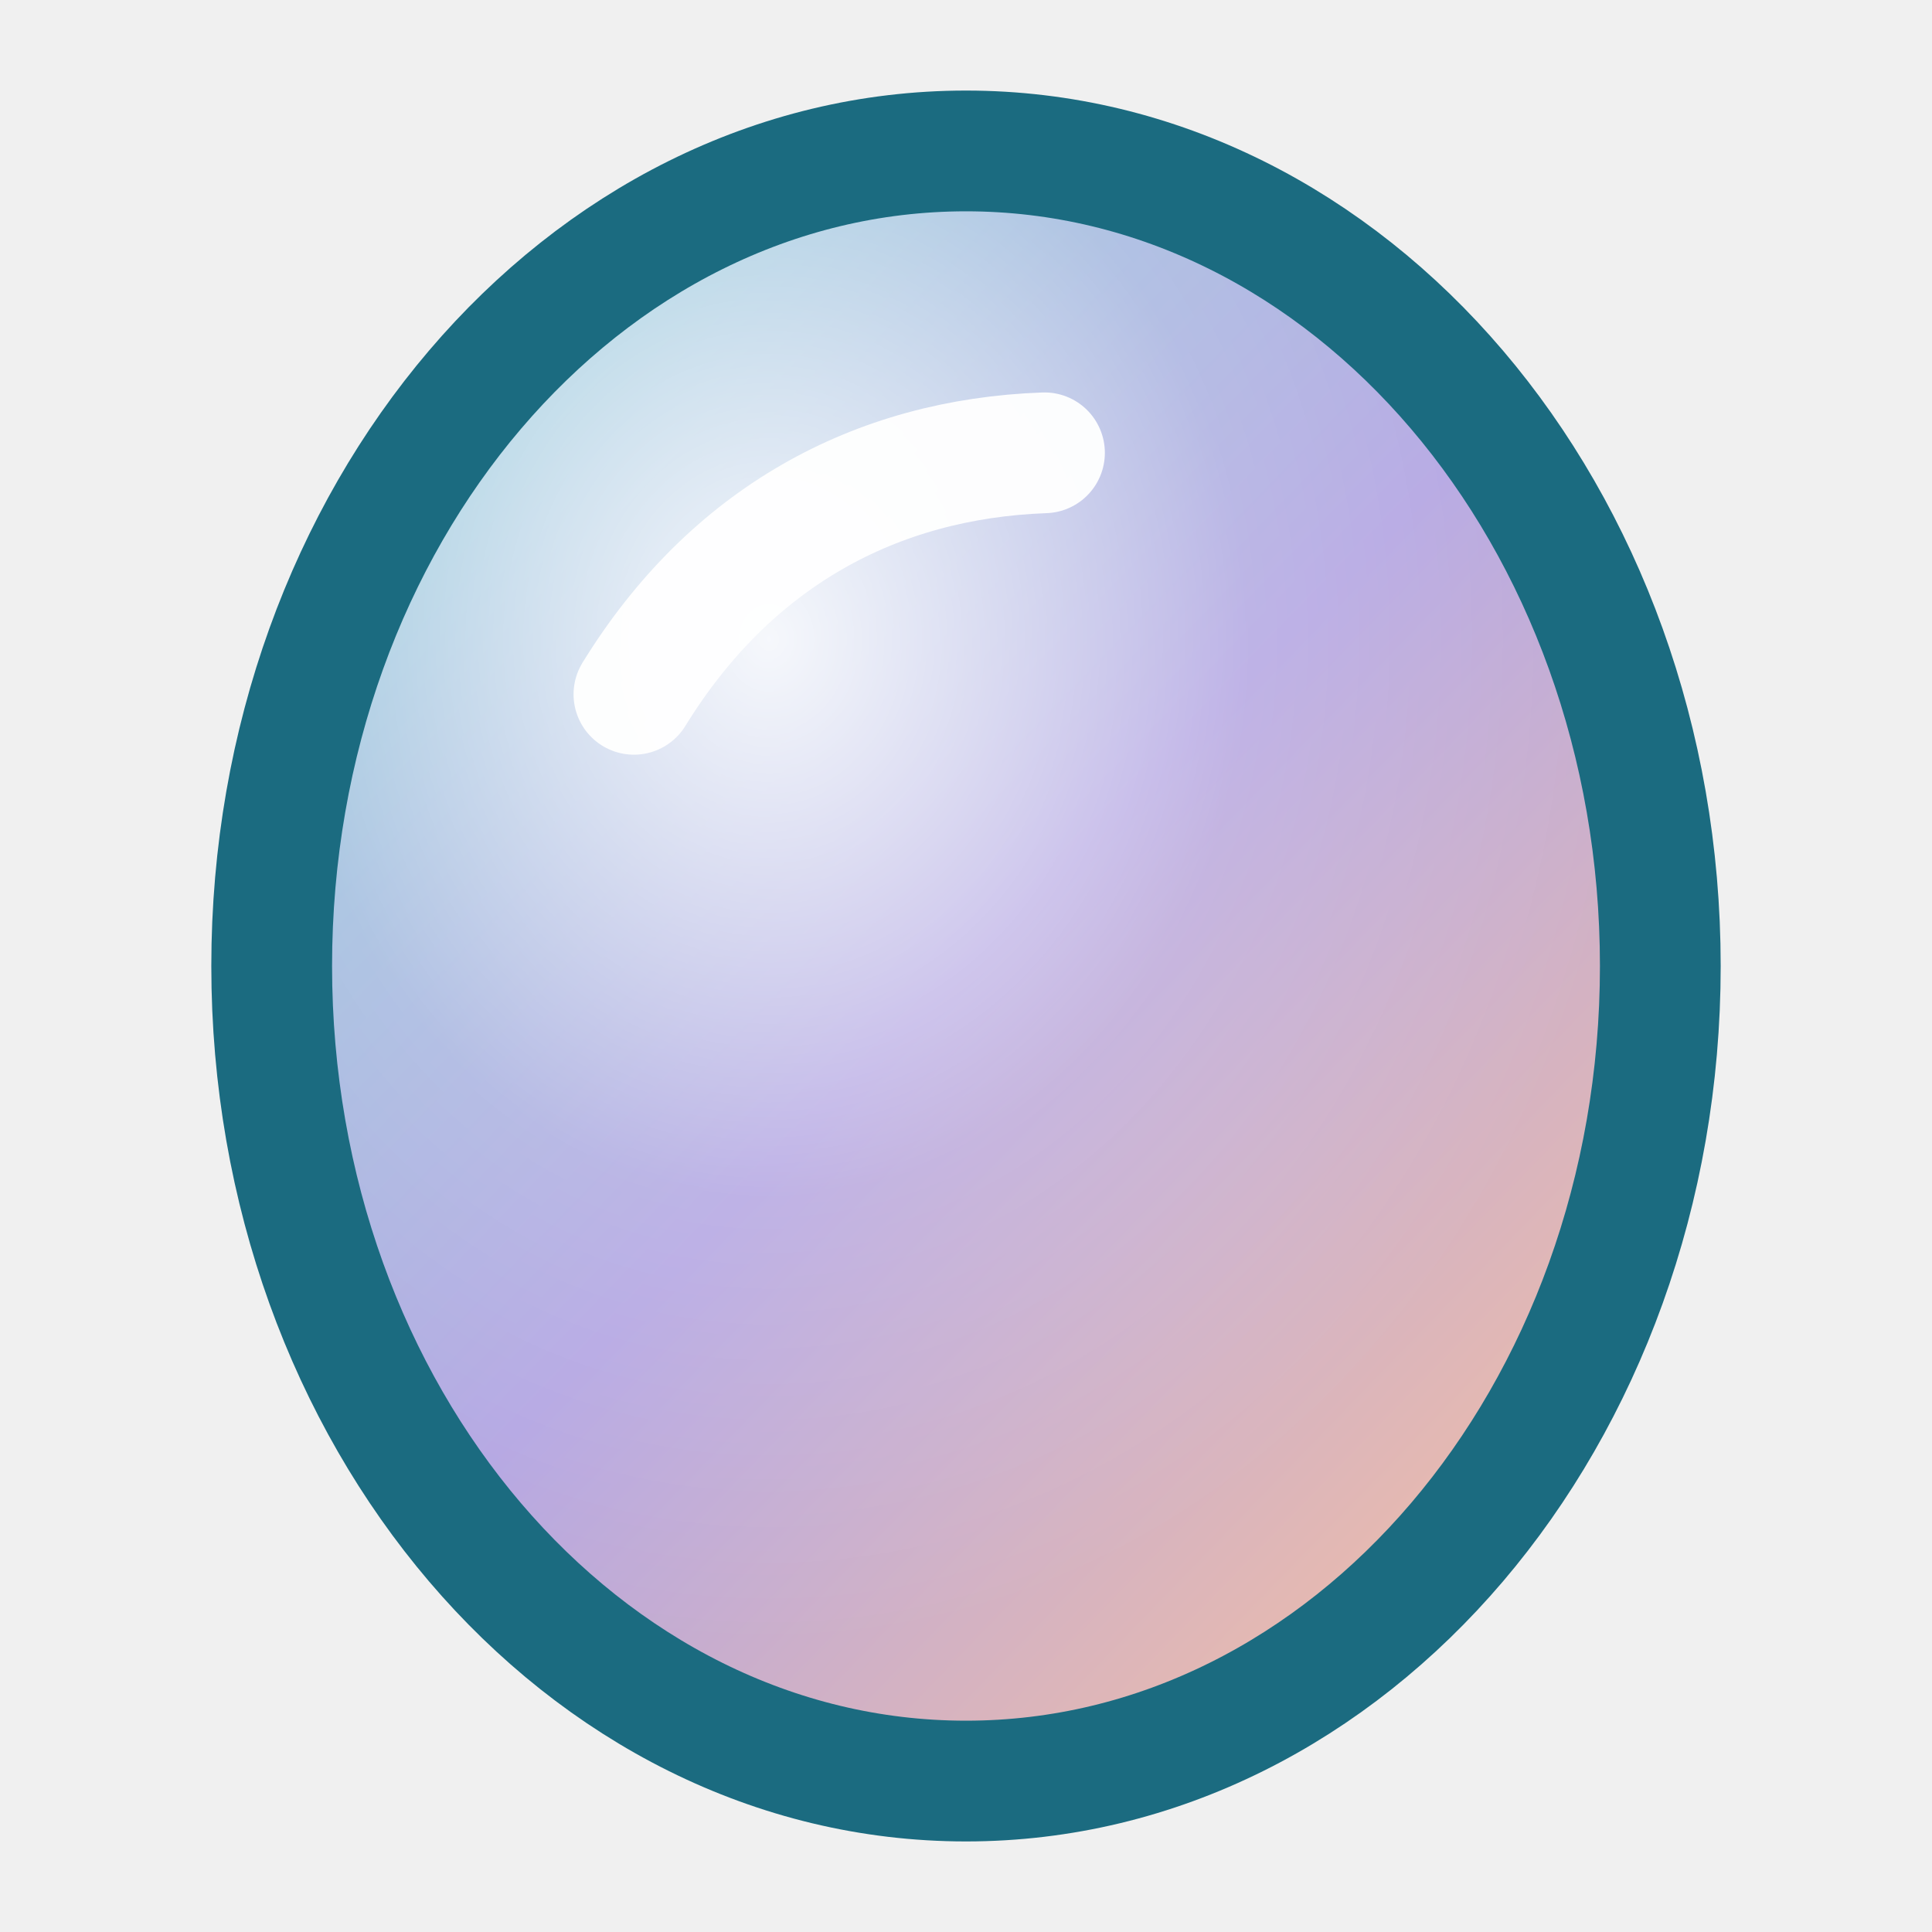
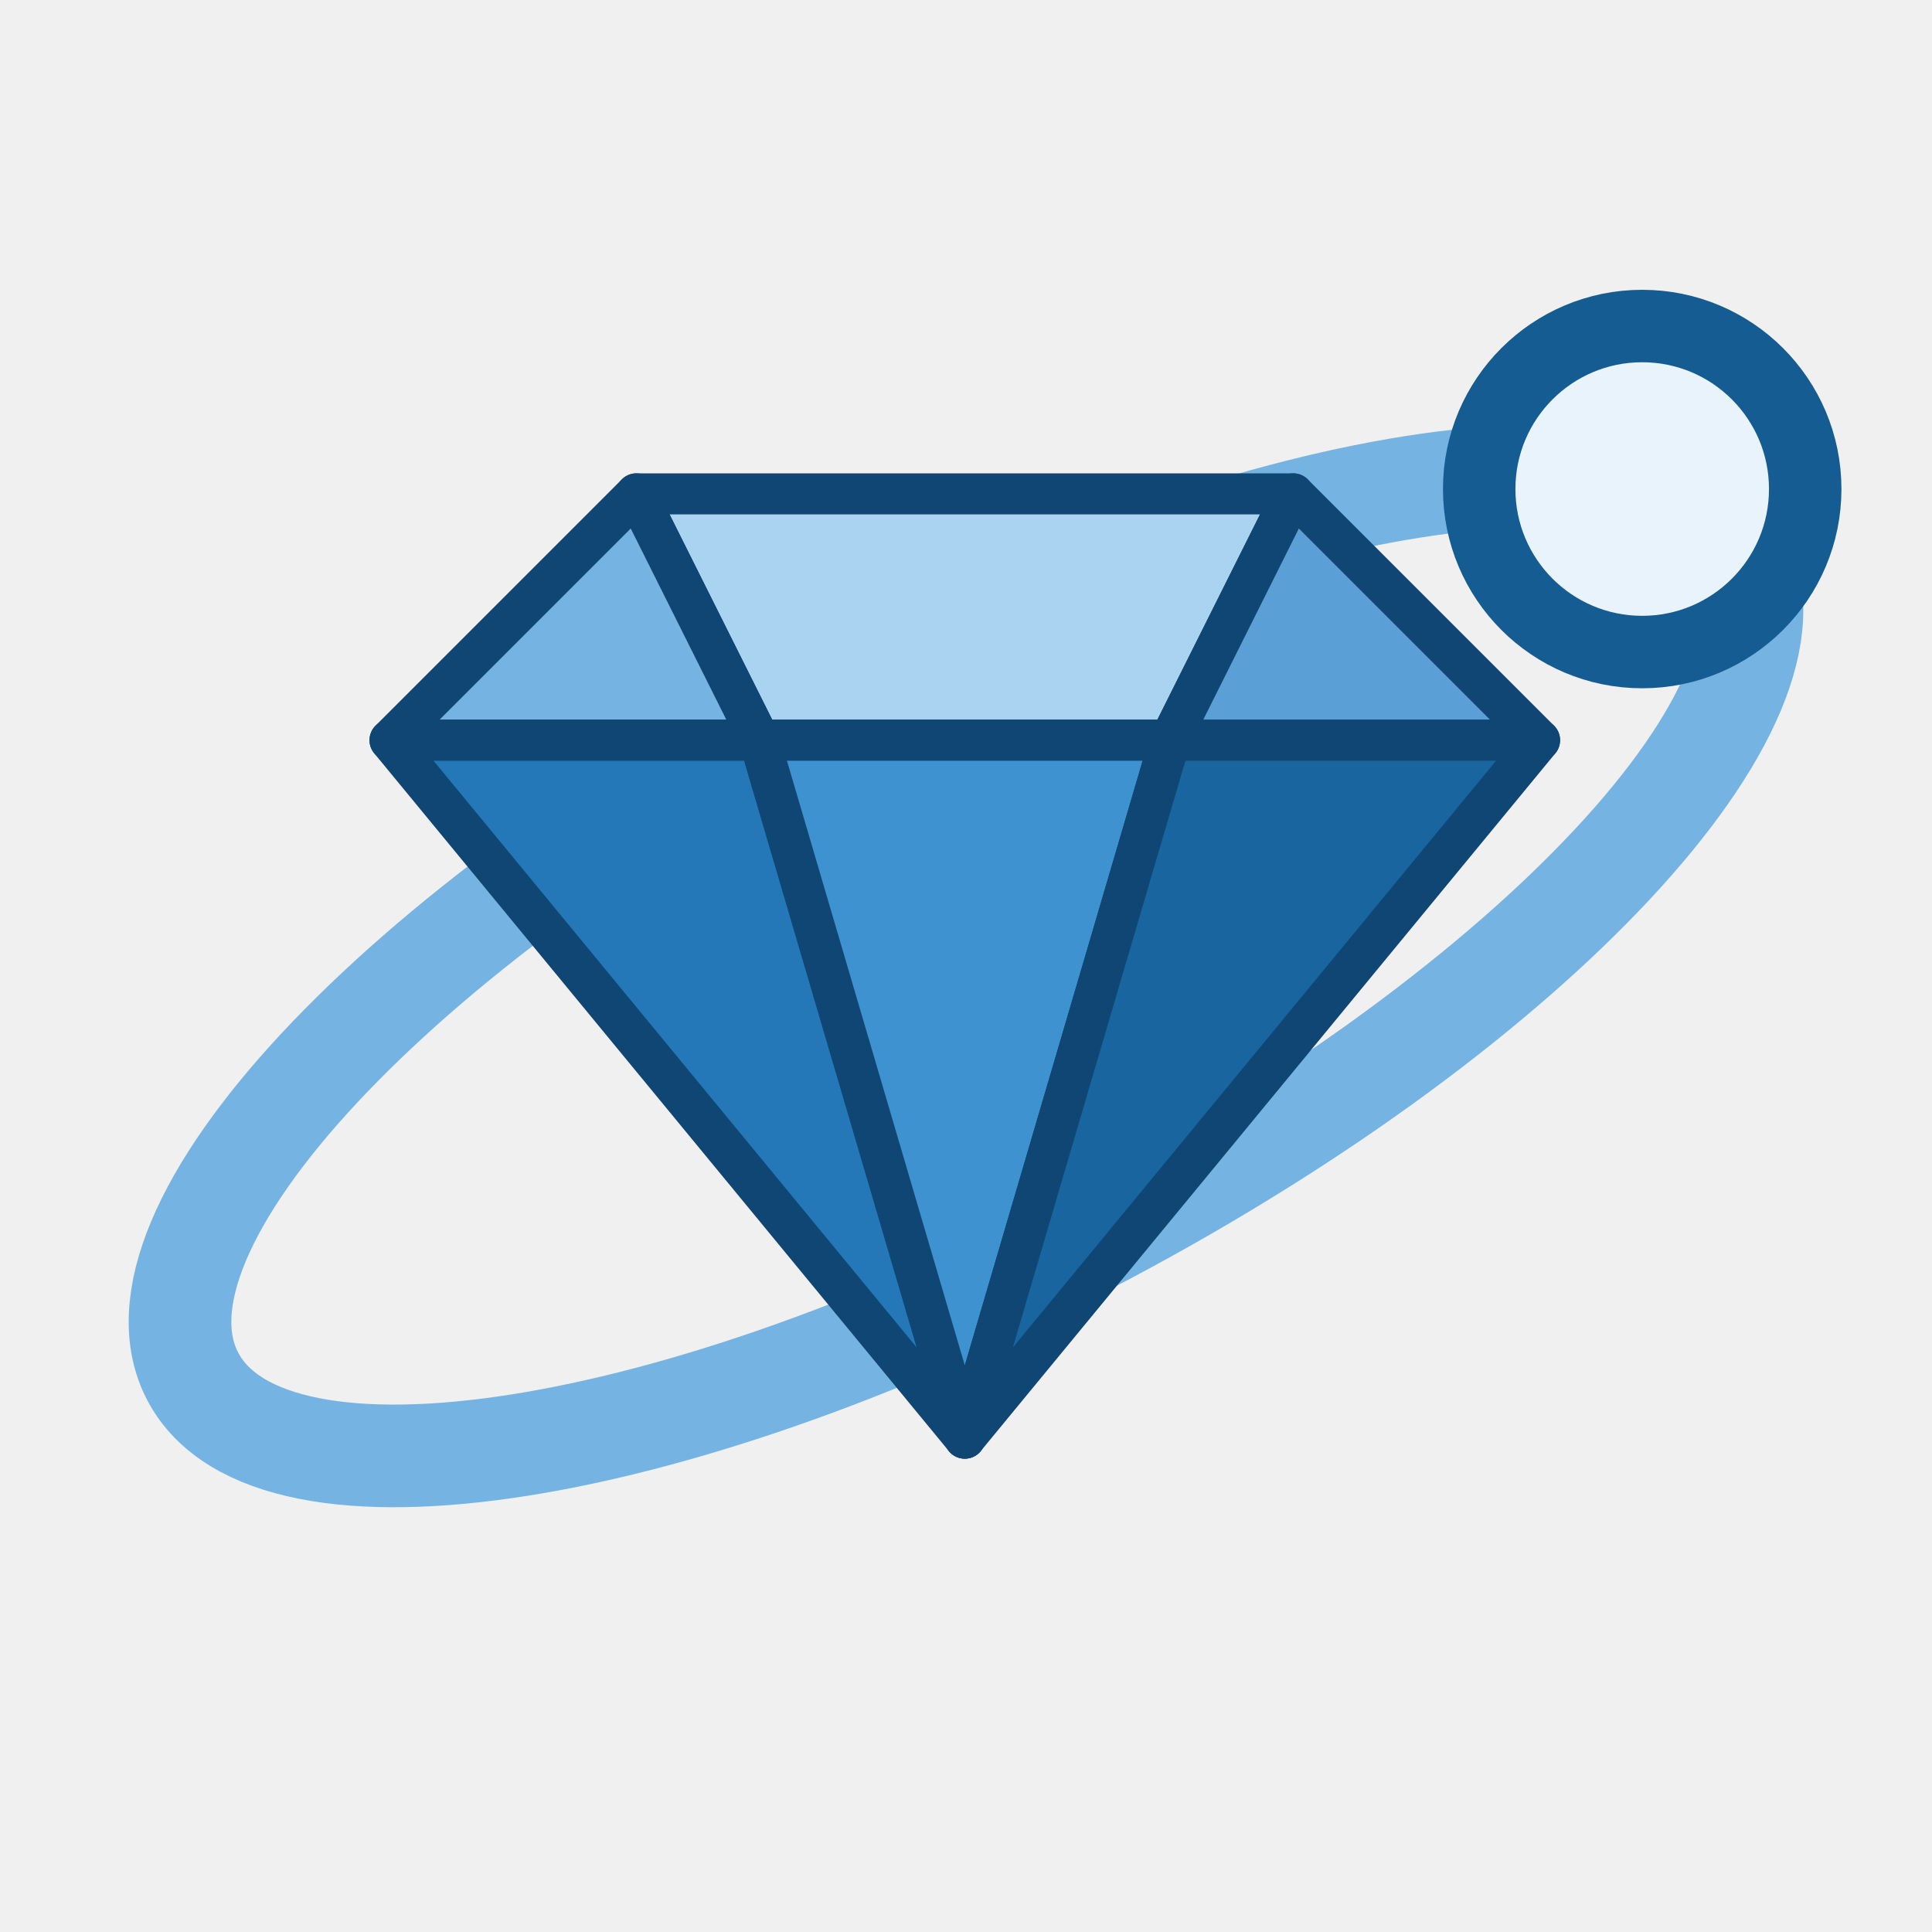
<svg xmlns="http://www.w3.org/2000/svg" viewBox="0 0 32 32" width="32" height="32">
-   <defs>
-     <linearGradient id="moonstone-body" x1="0.1" y1="0.05" x2="0.9" y2="0.95">
-       <stop offset="0" stop-color="#8fd0da" />
-       <stop offset="0.5" stop-color="#b3a5e2" />
-       <stop offset="1" stop-color="#f4bfa3" />
-     </linearGradient>
-     <radialGradient id="moonstone-glow" cx="0.36" cy="0.3" r="0.62">
-       <stop offset="0" stop-color="#ffffff" stop-opacity="0.9" />
-       <stop offset="0.55" stop-color="#ffffff" stop-opacity="0.15" />
-       <stop offset="1" stop-color="#ffffff" stop-opacity="0" />
-     </radialGradient>
-   </defs>
-   <ellipse cx="16" cy="16" rx="11.5" ry="13.5" fill="url(#moonstone-body)" />
-   <ellipse cx="16" cy="16" rx="11.5" ry="13.5" fill="url(#moonstone-glow)" />
-   <ellipse cx="16" cy="16" rx="11.5" ry="13.5" fill="none" stroke="#1b6b80" stroke-width="2" />
-   <path d="M10.5 11.5c1.6-2.6 4-3.9 6.8-4" fill="none" stroke="#ffffff" stroke-width="2" stroke-linecap="round" opacity="0.95" />
+   <ellipse cx="16" cy="16" rx="14.5" ry="5" transform="rotate(-28 16 16)" fill="none" stroke="#75b4e2" stroke-width="1.7" />
+   <g transform="translate(5.1 4.1) scale(0.68)" stroke="#104673" stroke-width="1" stroke-linejoin="round">
+     <polygon points="8,6 24,6 21,12 11,12" fill="#a9d3f0" />
+     <polygon points="8,6 11,12 2,12" fill="#75b4e2" />
+     <polygon points="24,6 30,12 21,12" fill="#5aa0d6" />
+     <polygon points="2,12 11,12 16,29" fill="#2478b8" />
+     <polygon points="11,12 21,12 16,29" fill="#3f92d0" />
+     <polygon points="21,12 30,12 16,29" fill="#19659f" />
+   </g>
+   <circle cx="27.2" cy="8.1" r="2.7" fill="#e8f3fc" stroke="#155c92" stroke-width="1.2" />
</svg>
